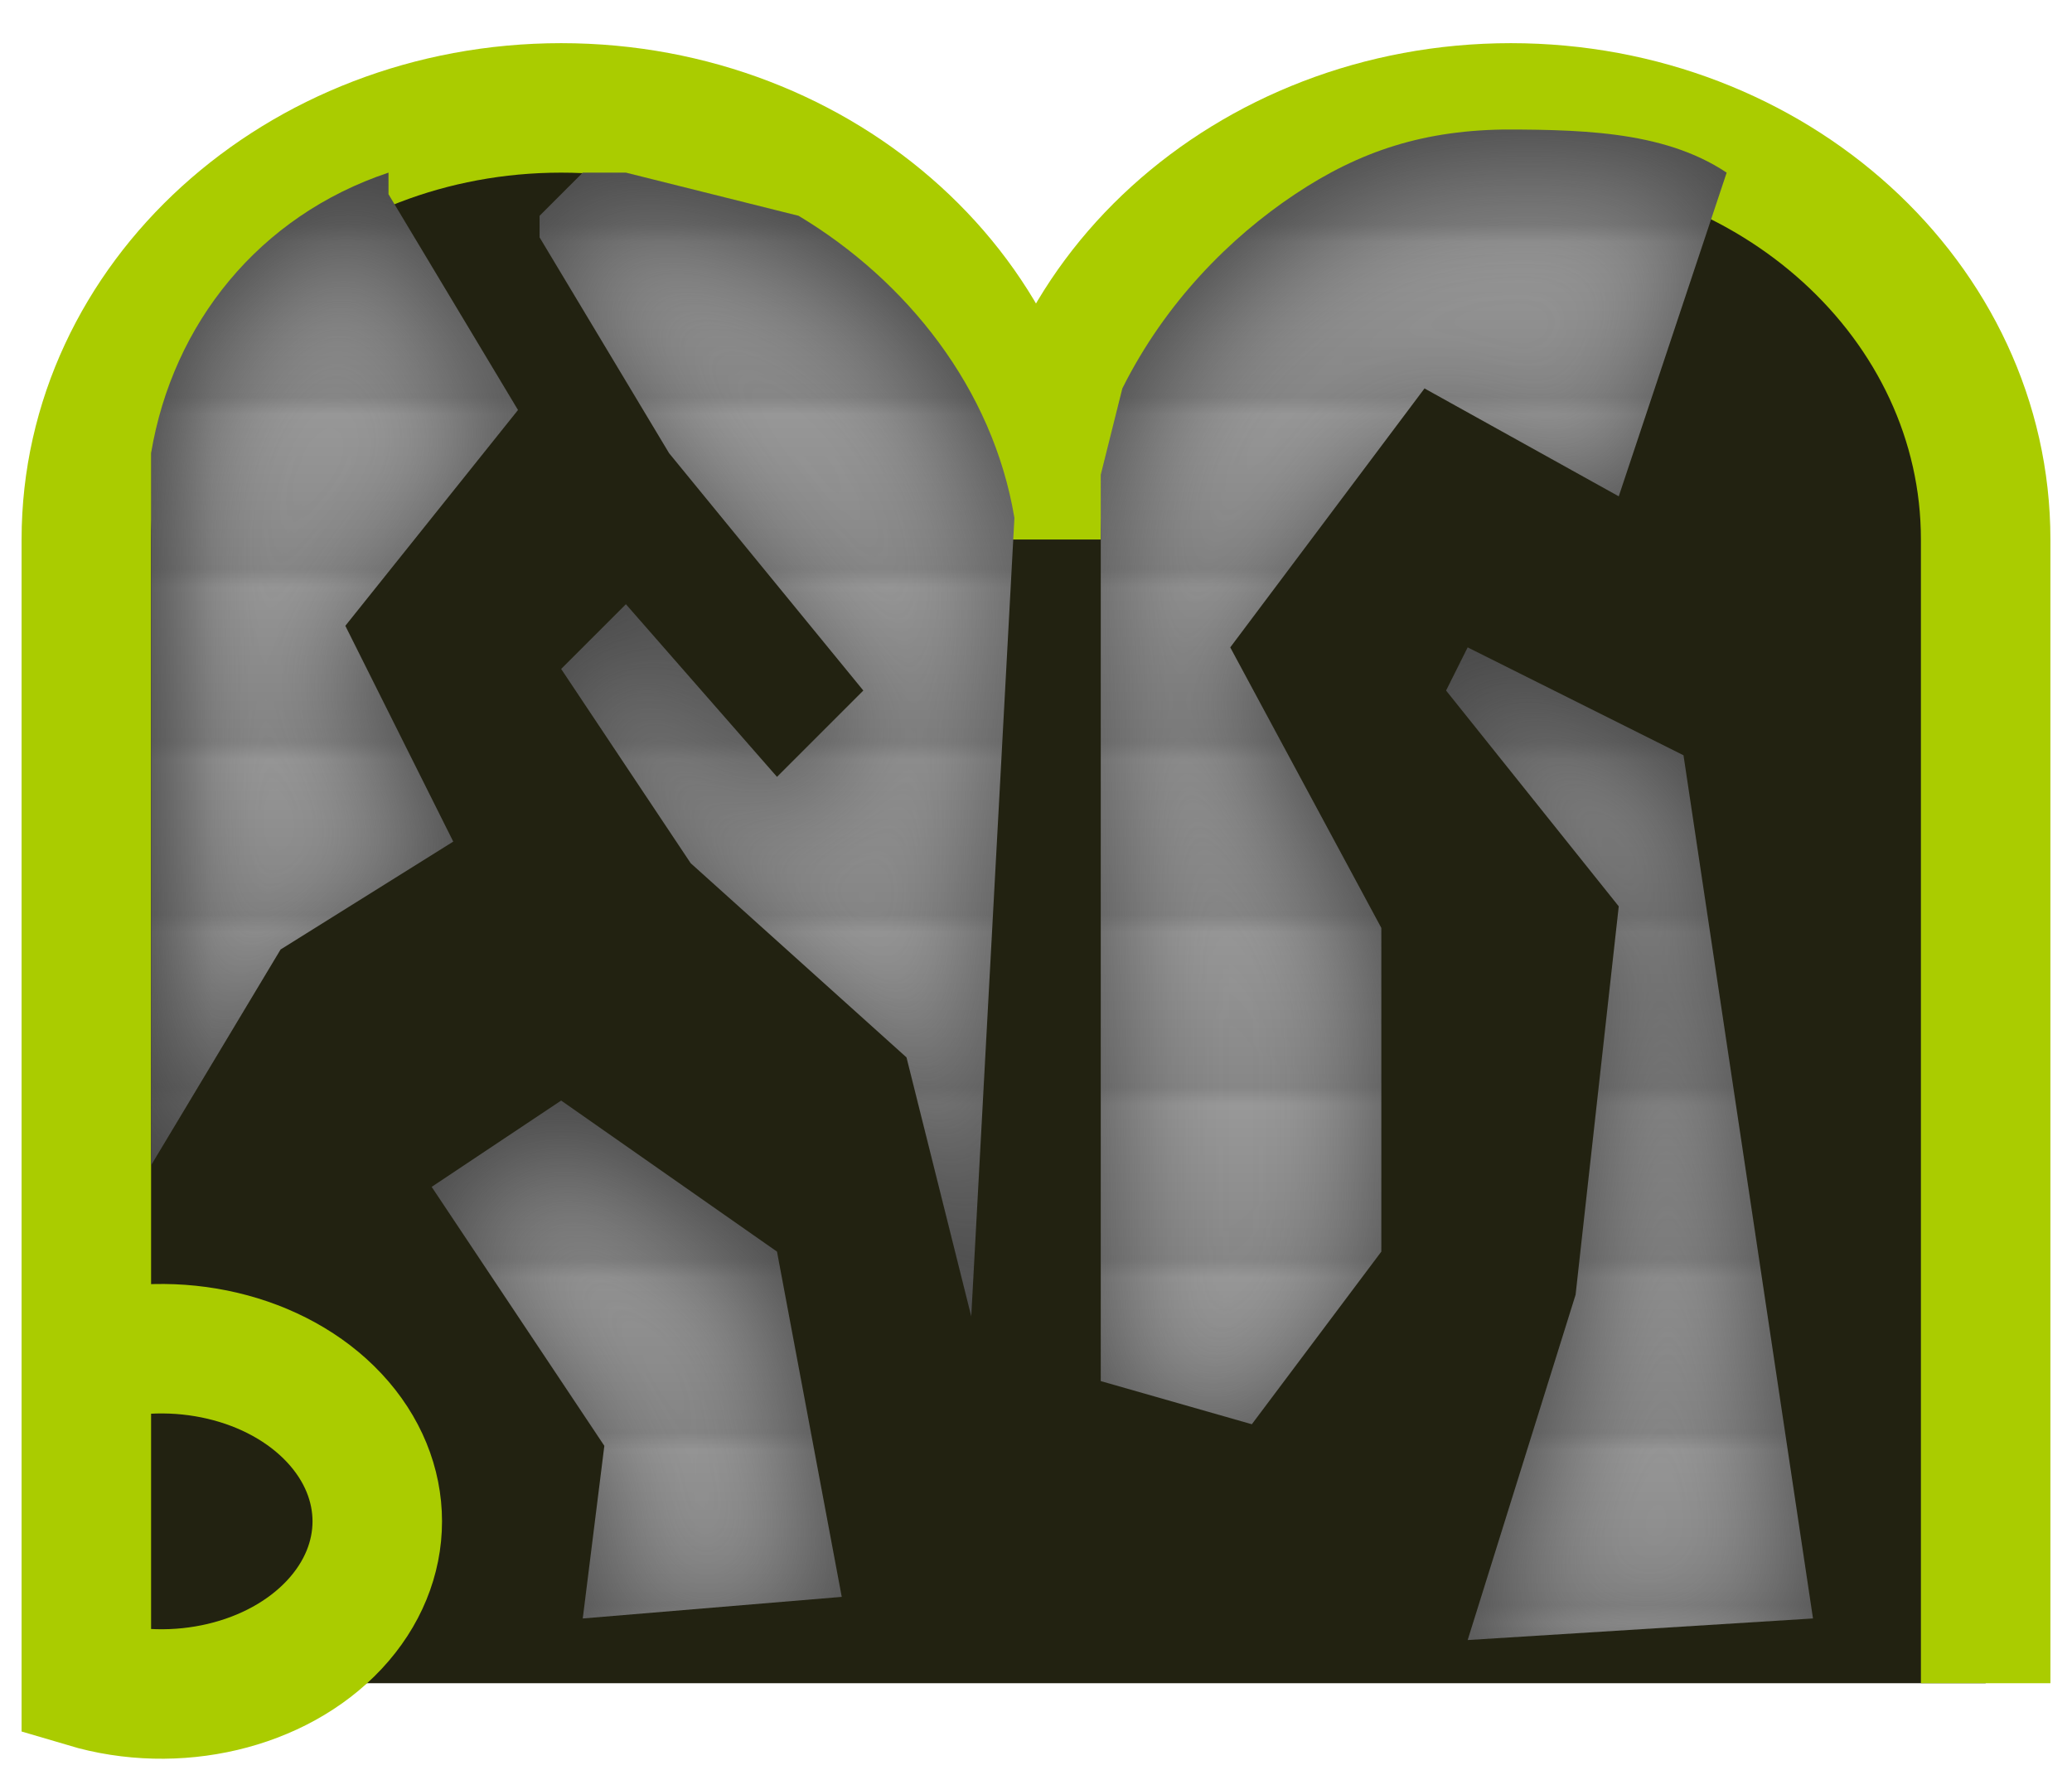
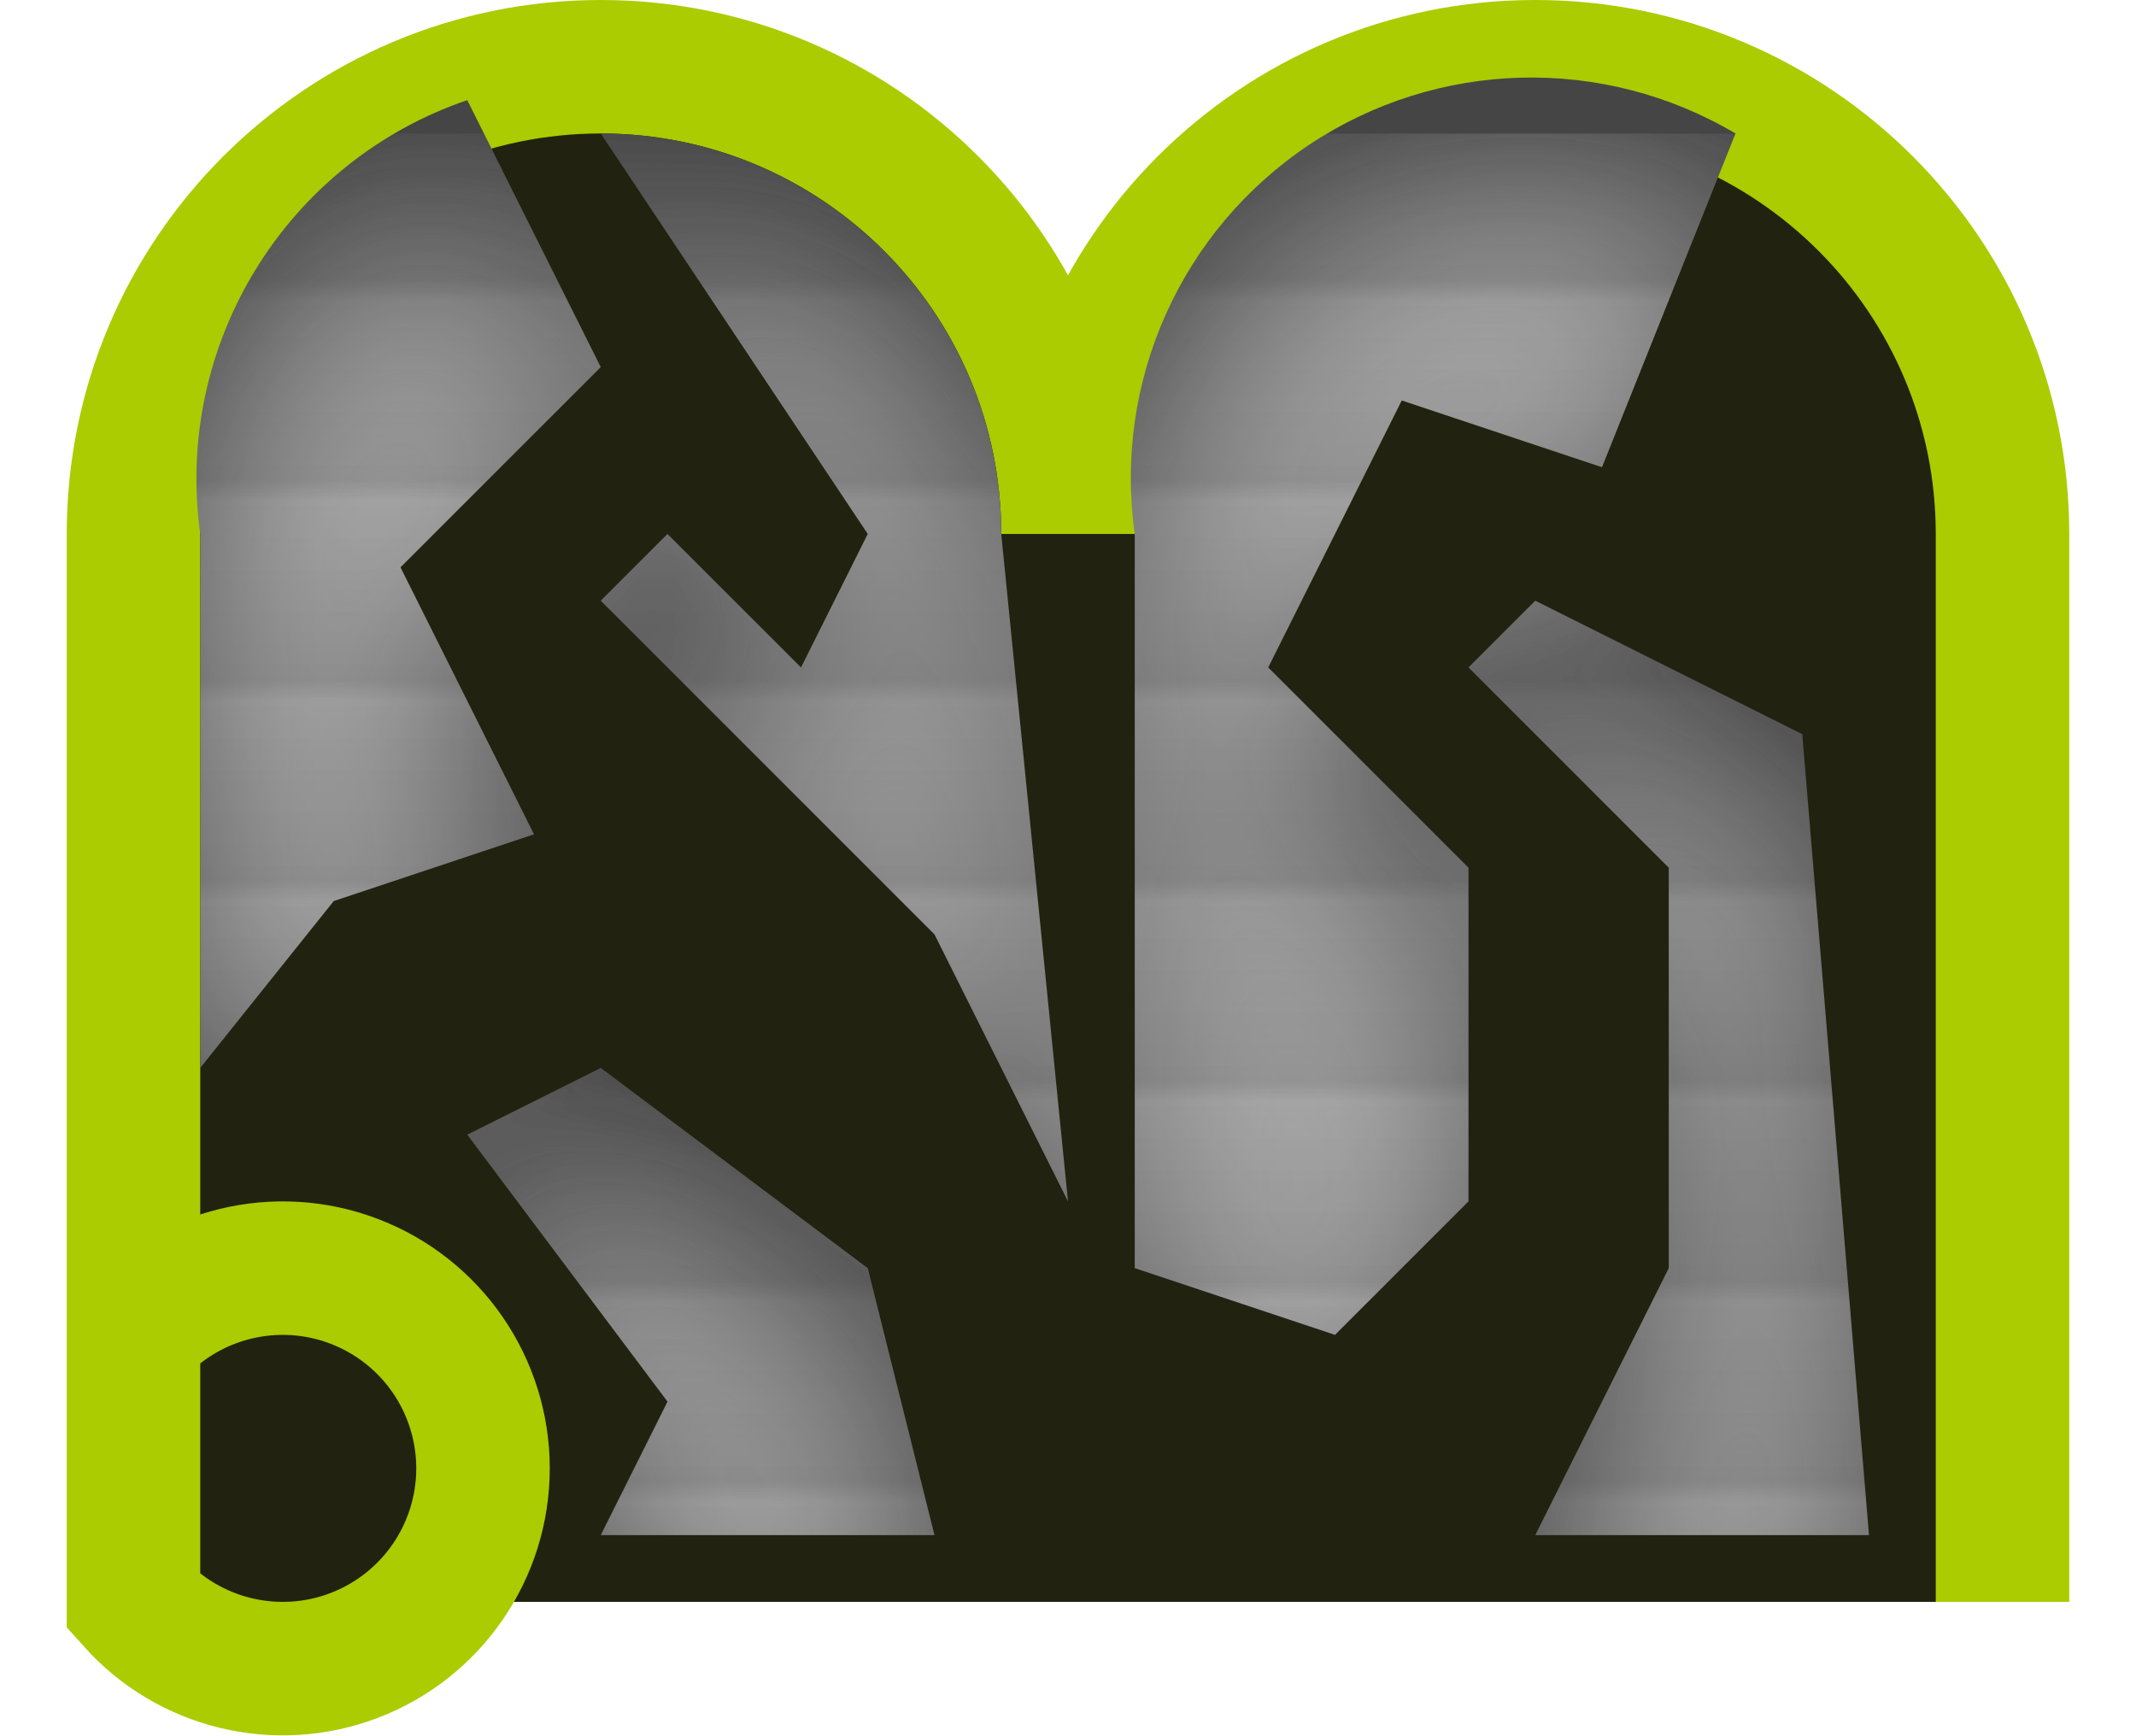
- <svg xmlns="http://www.w3.org/2000/svg" viewBox="0 0 96 82">
+ <svg xmlns="http://www.w3.org/2000/svg" viewBox="0 0 32 26">
  <defs>
-     <linearGradient id="a" x1="14" x2="14" y1="24" y2="32" gradientUnits="userSpaceOnUse" spreadMethod="repeat">
-       <stop offset=".3" stop-color="#888" />
+     <linearGradient id="A" x2="0" y2="3" gradientUnits="userSpaceOnUse" spreadMethod="repeat">
      <stop offset=".4" stop-color="#999" />
+       <stop offset=".5" stop-color="#aaa" />
    </linearGradient>
-     <filter id="b" width="1.5" height="1.5" x="0" color-interpolation-filters="sRGB">
-       <feFlood flood-color="#444" result="flood" />
-       <feGaussianBlur in="SourceGraphic" result="u" stdDeviation="3" />
-       <feOffset dy="2" in="u" result="o" />
-       <feComposite in="flood" in2="o" operator="out" result="p" />
-       <feComposite in="p" in2="SourceGraphic" operator="atop" />
+     <filter id="B" width="5" height="5">
+       <feFlood flood-color="#444" result="A" />
+       <feGaussianBlur in="SourceGraphic" stdDeviation="1.5" />
+       <feOffset dy="2" />
+       <feComposite in="A" operator="out" />
+       <feComposite in2="SourceGraphic" operator="atop" />
    </filter>
  </defs>
-   <path fill="#221" stroke="#ac0" stroke-width="6" d="M92 78V25a11 10 0 0 0-44 0 11 10 0 0 0-44 0v53a10 8 0 1 0 0-15v15" />
-   <g fill="url(#a)" filter="url(#b)">
-     <path d="M18 8c-6 2-10 7-11 13v33l6-10 8-5-5-10 8-10-6-10zm7 2v1l6 10 9 11-4 4-7-8-3 3 6 9 10 9 3 12 2-37c-1-6-5-11-10-14l-8-2h-2zm45-4c-4 0-7 1-10 3s-6 5-8 9l-1 4v42l7 2 6-8V43l-7-13 9-12 9 5 5-15c-3-2-7-2-11-2zM20 55l8 12-1 8 12-1-3-16-10-7-6 4z" />
-     <path d="m67 32 8 10-2 18-5 16 16-1-6-40-10-5-1 2z" />
-   </g>
+   <path fill="#221" stroke="#ac0" stroke-width="2" d="M2 24V8a6 6 0 0 1 14 0 6 6 0 0 1 14 0v16M2 20a3 3 0 1 1 0 4v-2" />
+   <path fill="url(#A)" d="M3 16V8a6 6 0 0 1 4-6.5l2 4-3 3 2 4-3 1M9 2a6 6 0 0 1 6 6l1 10-2-4-3-3-2-2 1-1 2 2 1-2m4 0a6 6 0 0 1 9-6l-2 5-3-1-2 4 3 3v5l-2 2-3-1m8 0v-6l-3-3 1-1 4 2l1 12h-5m-9 0H9l1-2-3-4 2-1 4 3" filter="url(#B)" />
</svg>
